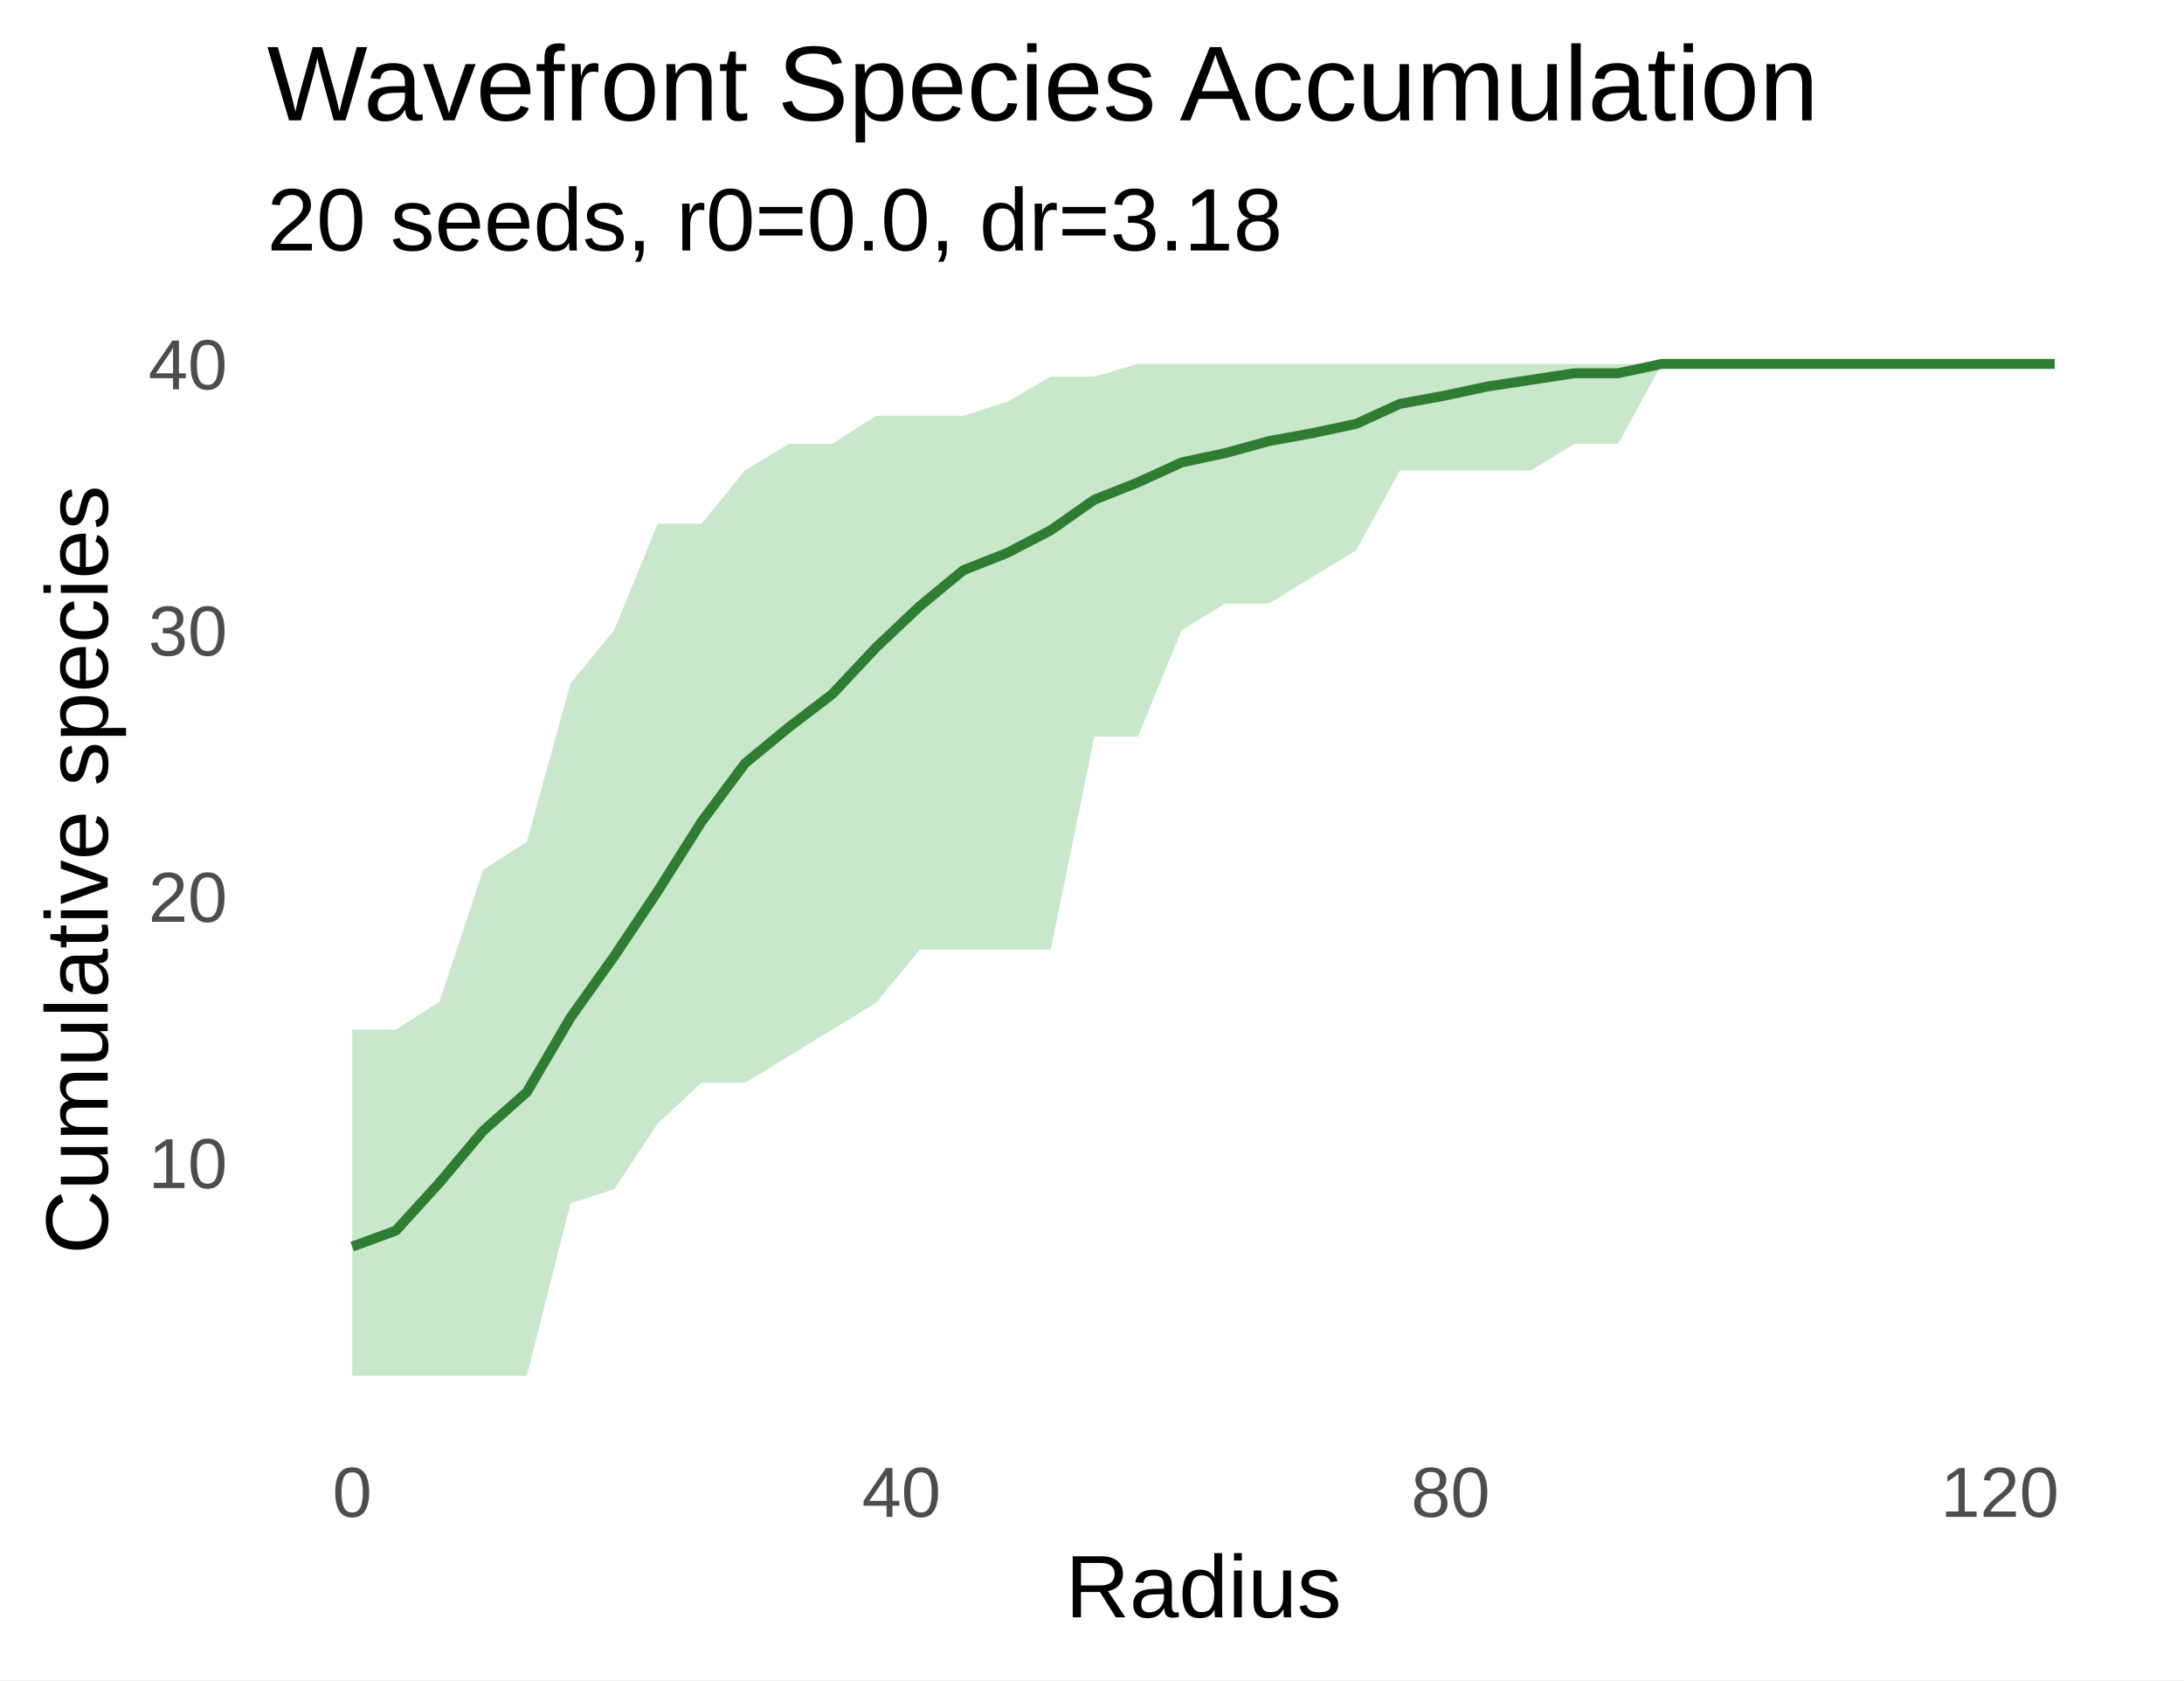
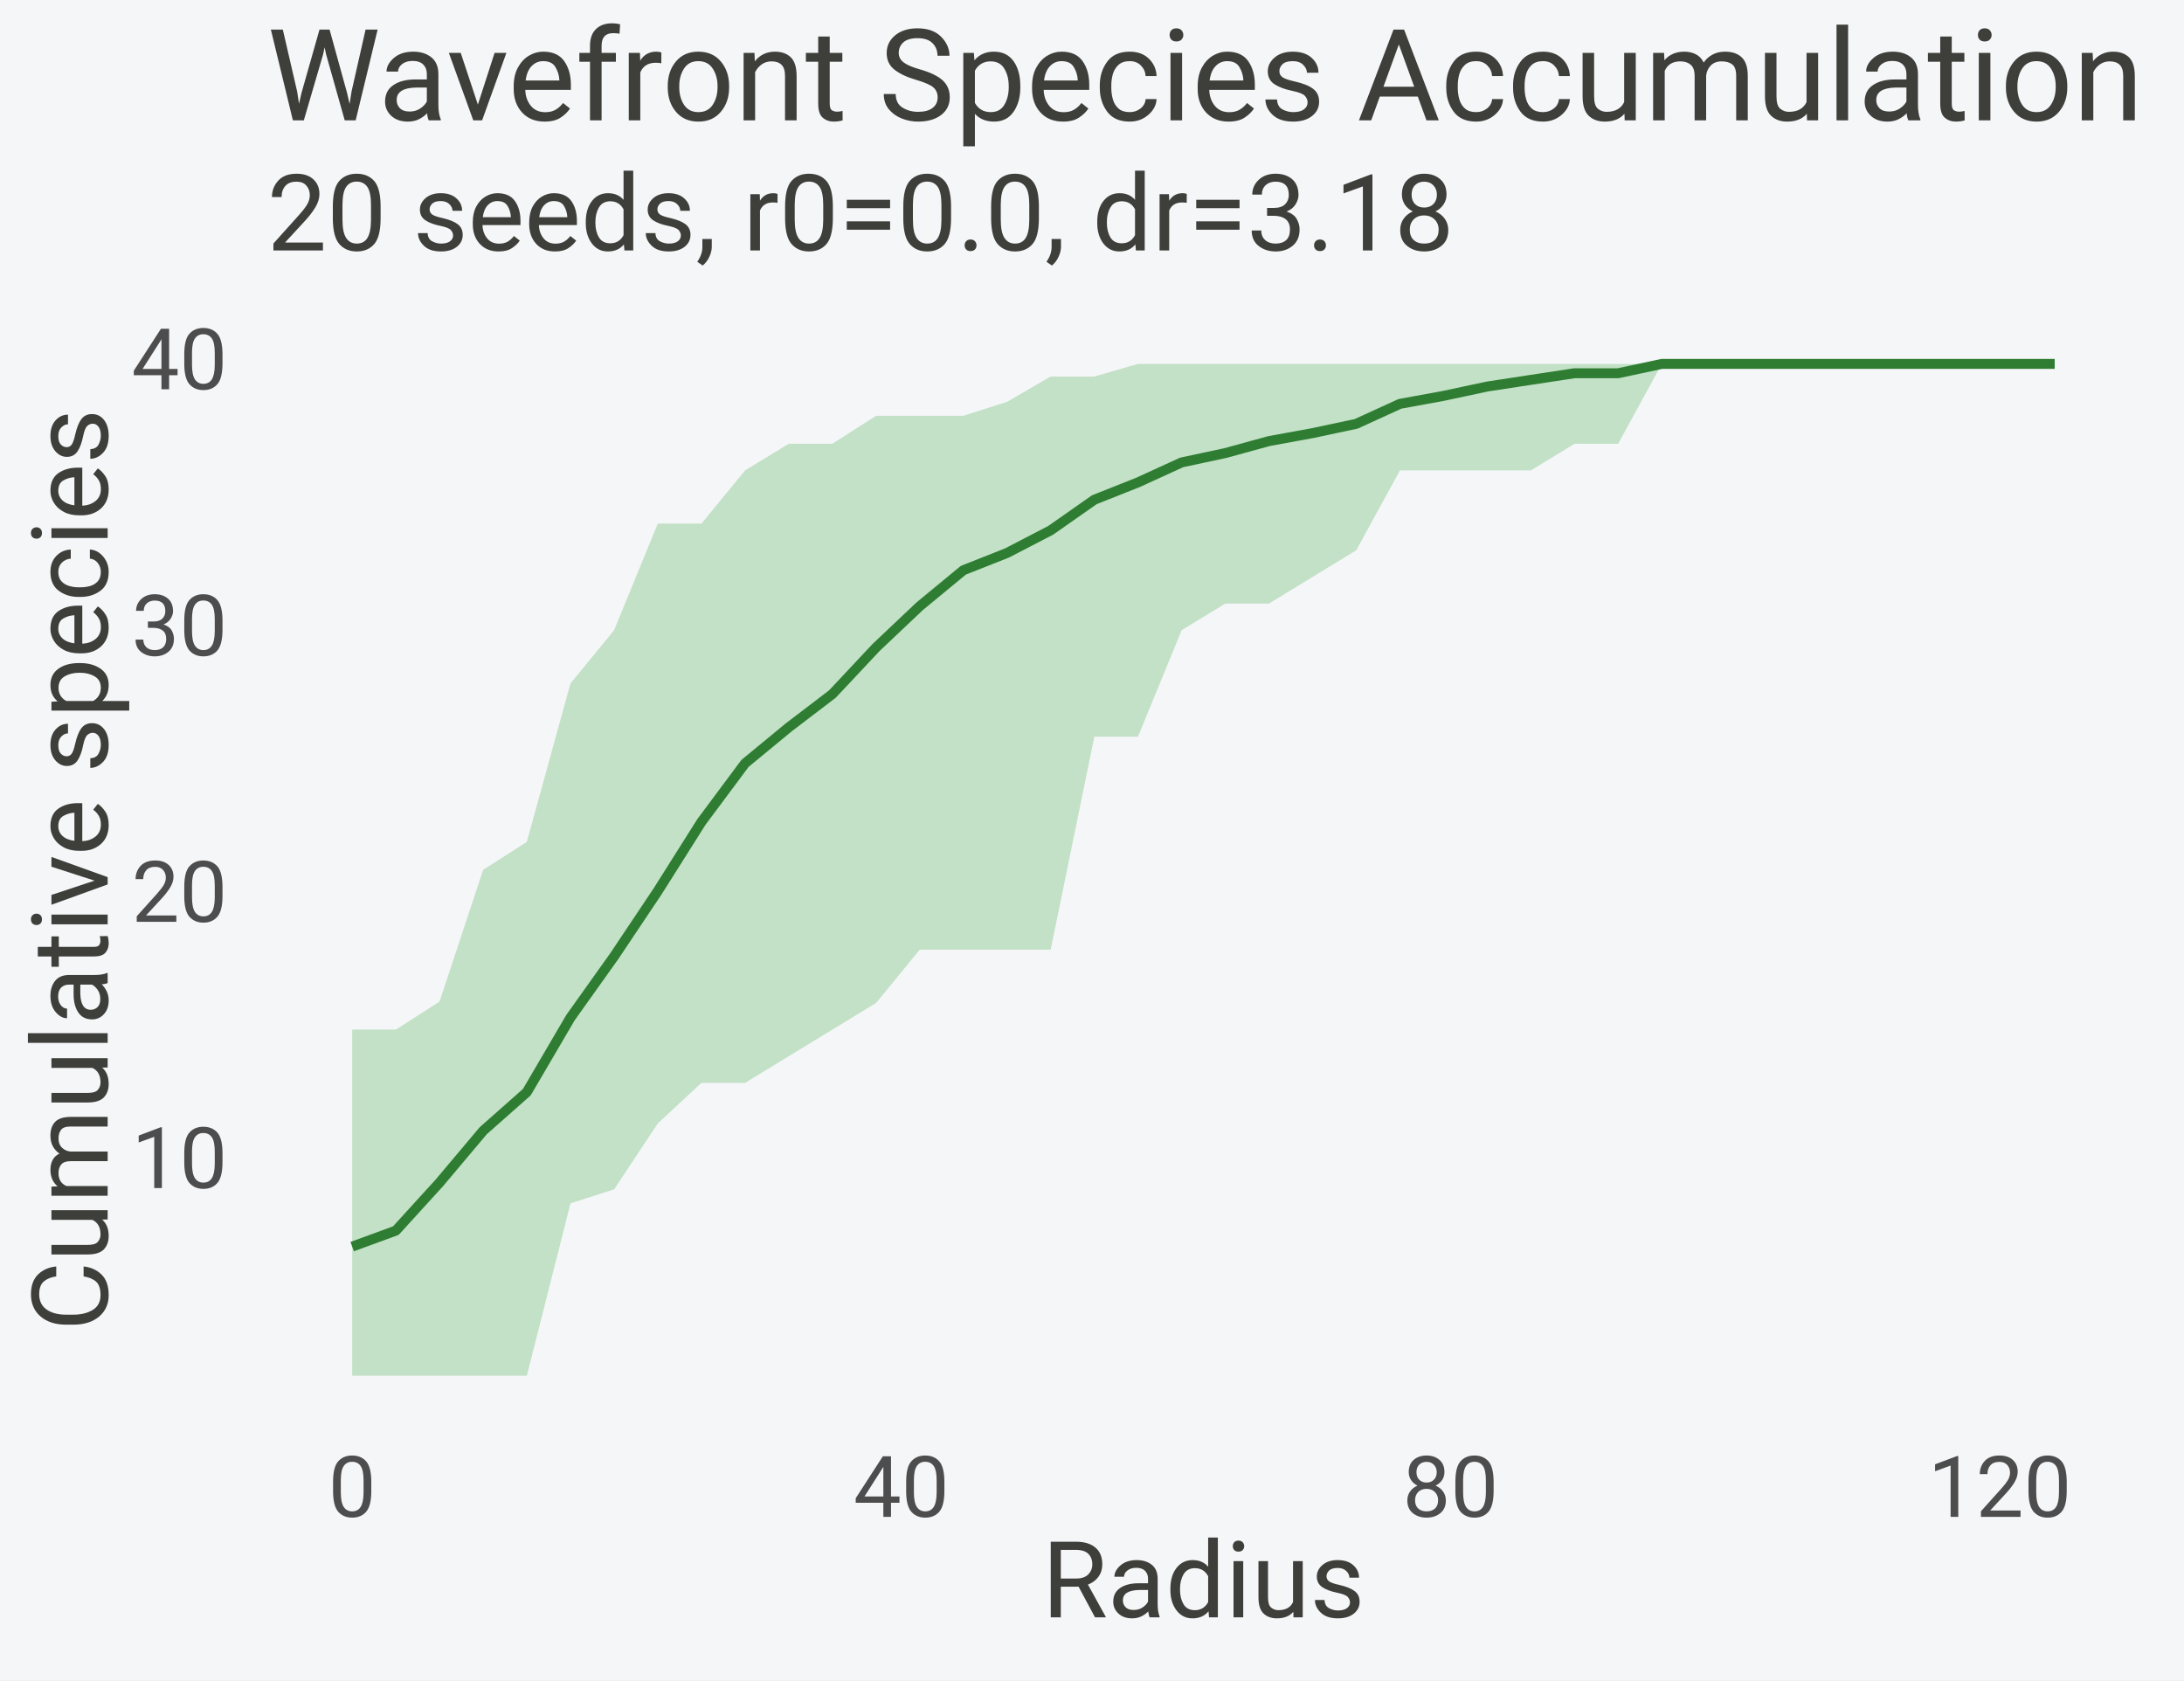
<svg xmlns="http://www.w3.org/2000/svg" width="468.00pt" height="360.00pt" viewBox="0 0 468.00 360.00">
  <g class="svglite">
    <defs>
      <style type="text/css">
-     .svglite line, .svglite polyline, .svglite polygon, .svglite path, .svglite rect, .svglite circle {
+     /* theme-aware-processed */
+     .svglite line, .svglite polyline, .svglite polygon, .svglite path, .svglite circle {
      fill: none;
-       stroke: #000000;
+       stroke: #3E3F3A;
+       stroke-linecap: round;
+       stroke-linejoin: round;
+       stroke-miterlimit: 10.00;
+     }
+     .svglite &gt; g &gt; rect {
+       fill: none;
+       stroke: #3E3F3A;
      stroke-linecap: round;
      stroke-linejoin: round;
      stroke-miterlimit: 10.00;
    }
    .svglite text {
      white-space: pre;
+       fill: #3E3F3A;
    }
    .svglite g.glyphgroup path {
      fill: inherit;
      stroke: none;
    }
  </style>
    </defs>
-     <rect width="100%" height="100%" style="stroke: none; fill: #FFFFFF;" />
+     <rect class="svg-bg" width="100%" height="100%" style="stroke: none; fill: #F5F6F8;" />
    <defs>
      <clipPath id="cpMC4wMHw0NjguMDB8MC4wMHwzNjAuMDA=">
        <rect x="0.00" y="0.00" width="468.00" height="360.00" />
      </clipPath>
    </defs>
    <g clip-path="url(#cpMC4wMHw0NjguMDB8MC4wMHwzNjAuMDA=)">
-       <rect x="0.00" y="0.00" width="468.00" height="360.00" style="stroke-width: 1.84; stroke: none;" />
-     </g>
+       <rect x="0.00" y="0.00" width="468.00" height="360.00" style="stroke-width: 1.84; stroke: none;" /> fill: #F5F6F8;' /&gt;
+ </g>
    <defs>
      <clipPath id="cpNTcuMjN8NDU4LjU0fDY3LjEzfDMwNS42MQ==">
        <rect x="57.23" y="67.13" width="401.30" height="238.48" />
      </clipPath>
    </defs>
    <g clip-path="url(#cpNTcuMjN8NDU4LjU0fDY3LjEzfDMwNS42MQ==)">
-       <rect x="57.23" y="67.13" width="401.30" height="238.48" style="stroke-width: 1.84; stroke: none;" />
-       <polygon points="75.47,220.60 84.83,220.60 94.18,214.61 103.54,186.37 112.89,180.38 122.25,146.43 131.60,135.02 140.95,112.20 150.31,112.20 159.66,100.79 169.02,95.08 178.37,95.08 187.73,89.09 197.08,89.09 206.43,89.09 215.79,86.10 225.14,80.68 234.50,80.68 243.85,77.97 253.21,77.97 262.56,77.97 271.92,77.97 281.27,77.97 290.62,77.97 299.98,77.97 309.33,77.97 318.69,77.97 328.04,77.97 337.40,77.97 346.75,77.97 356.10,77.97 365.46,77.97 374.81,77.97 384.17,77.97 393.52,77.97 402.88,77.97 412.23,77.97 421.59,77.97 430.94,77.97 440.29,77.97 440.29,77.97 430.94,77.97 421.59,77.97 412.23,77.97 402.88,77.97 393.52,77.97 384.17,77.97 374.81,77.97 365.46,77.97 356.10,77.97 346.75,95.08 337.40,95.08 328.04,100.79 318.69,100.79 309.33,100.79 299.98,100.79 290.62,117.91 281.27,123.61 271.92,129.32 262.56,129.32 253.21,135.02 243.85,157.84 234.50,157.84 225.14,203.48 215.79,203.48 206.43,203.48 197.08,203.48 187.73,214.89 178.37,220.60 169.02,226.30 159.66,232.01 150.31,232.01 140.95,240.71 131.60,254.83 122.25,257.82 112.89,294.77 103.54,294.77 94.18,294.77 84.83,294.77 75.47,294.77 " style="stroke-width: 0.00; stroke: none; stroke-linecap: butt; fill: #4CAF50; fill-opacity: 0.30;" />
+       <rect x="57.23" y="67.13" width="401.30" height="238.48" style="stroke-width: 1.84; stroke: none;" /> fill: #F5F6F8;' /&gt;
+ <polygon points="75.47,220.60 84.83,220.60 94.18,214.61 103.54,186.37 112.89,180.38 122.25,146.43 131.60,135.02 140.95,112.20 150.31,112.20 159.66,100.79 169.02,95.08 178.37,95.08 187.73,89.09 197.08,89.09 206.43,89.09 215.79,86.10 225.14,80.68 234.50,80.68 243.85,77.97 253.21,77.97 262.56,77.97 271.92,77.97 281.27,77.97 290.62,77.97 299.98,77.97 309.33,77.97 318.69,77.97 328.04,77.97 337.40,77.97 346.75,77.97 356.10,77.97 365.46,77.97 374.81,77.97 384.17,77.97 393.52,77.97 402.88,77.97 412.23,77.97 421.59,77.97 430.94,77.97 440.29,77.97 440.29,77.97 430.94,77.97 421.59,77.97 412.23,77.97 402.88,77.97 393.52,77.97 384.17,77.97 374.81,77.97 365.46,77.97 356.10,77.97 346.75,95.08 337.40,95.08 328.04,100.79 318.69,100.79 309.33,100.79 299.98,100.79 290.62,117.91 281.27,123.61 271.92,129.32 262.56,129.32 253.21,135.02 243.85,157.84 234.50,157.84 225.14,203.48 215.79,203.48 206.43,203.48 197.08,203.48 187.73,214.89 178.37,220.60 169.02,226.30 159.66,232.01 150.31,232.01 140.95,240.71 131.60,254.83 122.25,257.82 112.89,294.77 103.54,294.77 94.18,294.77 84.83,294.77 75.47,294.77 " style="stroke-width: 0.00; stroke: none; stroke-linecap: butt; fill: #4CAF50; fill-opacity: 0.30;" />
      <polyline points="75.47,220.60 84.83,220.60 94.18,214.61 103.54,186.37 112.89,180.38 122.25,146.43 131.60,135.02 140.95,112.20 150.31,112.20 159.66,100.79 169.02,95.08 178.37,95.08 187.73,89.09 197.08,89.09 206.43,89.09 215.79,86.10 225.14,80.68 234.50,80.68 243.85,77.97 253.21,77.97 262.56,77.97 271.92,77.97 281.27,77.97 290.62,77.97 299.98,77.97 309.33,77.97 318.69,77.97 328.04,77.97 337.40,77.97 346.75,77.97 356.10,77.97 365.46,77.97 374.81,77.97 384.17,77.97 393.52,77.97 402.88,77.97 412.23,77.97 421.59,77.97 430.94,77.97 440.29,77.97 " style="stroke-width: 1.84; stroke: none; stroke-linecap: butt;" />
      <polyline points="440.29,77.97 430.94,77.97 421.59,77.97 412.23,77.97 402.88,77.97 393.52,77.97 384.17,77.97 374.81,77.97 365.46,77.97 356.10,77.97 346.75,95.08 337.40,95.08 328.04,100.79 318.69,100.79 309.33,100.79 299.98,100.79 290.62,117.91 281.27,123.61 271.92,129.32 262.56,129.32 253.21,135.02 243.85,157.84 234.50,157.84 225.14,203.48 215.79,203.48 206.43,203.48 197.08,203.48 187.73,214.89 178.37,220.60 169.02,226.30 159.66,232.01 150.31,232.01 140.95,240.71 131.60,254.83 122.25,257.82 112.89,294.77 103.54,294.77 94.18,294.77 84.83,294.77 75.47,294.77 " style="stroke-width: 1.84; stroke: none; stroke-linecap: butt;" />
      <polyline points="75.47,267.10 84.83,263.67 94.18,253.40 103.54,242.28 112.89,234.01 122.25,218.03 131.60,204.91 140.95,190.93 150.31,176.10 159.66,163.55 169.02,155.84 178.37,148.71 187.73,138.73 197.08,129.89 206.43,122.18 215.79,118.48 225.14,113.63 234.50,107.07 243.85,103.36 253.21,99.08 262.56,97.08 271.92,94.51 281.27,92.80 290.62,90.81 299.98,86.53 309.33,84.82 318.69,82.82 328.04,81.39 337.40,79.97 346.75,79.97 356.10,77.97 365.46,77.97 374.81,77.97 384.17,77.97 393.52,77.97 402.88,77.97 412.23,77.97 421.59,77.97 430.94,77.97 440.29,77.97 " style="stroke-width: 2.13; stroke: #2E7D32; stroke-linecap: butt;" />
    </g>
    <g clip-path="url(#cpMC4wMHw0NjguMDB8MC4wMHwzNjAuMDA=)">
-       <text x="48.71" y="254.56" text-anchor="end" style="font-size: 15.20px;fill: #4D4D4D; font-family: &quot;Arial&quot;;" textLength="16.91px" lengthAdjust="spacingAndGlyphs">10</text>
-       <text x="48.71" y="197.51" text-anchor="end" style="font-size: 15.20px;fill: #4D4D4D; font-family: &quot;Arial&quot;;" textLength="16.91px" lengthAdjust="spacingAndGlyphs">20</text>
-       <text x="48.71" y="140.46" text-anchor="end" style="font-size: 15.20px;fill: #4D4D4D; font-family: &quot;Arial&quot;;" textLength="16.91px" lengthAdjust="spacingAndGlyphs">30</text>
-       <text x="48.71" y="83.41" text-anchor="end" style="font-size: 15.20px;fill: #4D4D4D; font-family: &quot;Arial&quot;;" textLength="16.91px" lengthAdjust="spacingAndGlyphs">40</text>
-       <text x="75.47" y="325.00" text-anchor="middle" style="font-size: 15.20px;fill: #4D4D4D; font-family: &quot;Arial&quot;;" textLength="8.45px" lengthAdjust="spacingAndGlyphs">0</text>
-       <text x="193.15" y="325.00" text-anchor="middle" style="font-size: 15.20px;fill: #4D4D4D; font-family: &quot;Arial&quot;;" textLength="16.91px" lengthAdjust="spacingAndGlyphs">40</text>
-       <text x="310.84" y="325.00" text-anchor="middle" style="font-size: 15.20px;fill: #4D4D4D; font-family: &quot;Arial&quot;;" textLength="16.91px" lengthAdjust="spacingAndGlyphs">80</text>
-       <text x="428.52" y="325.00" text-anchor="middle" style="font-size: 15.20px;fill: #4D4D4D; font-family: &quot;Arial&quot;;" textLength="25.36px" lengthAdjust="spacingAndGlyphs">120</text>
-       <text x="257.88" y="346.53" text-anchor="middle" style="font-size: 19.00px; font-family: &quot;Arial&quot;;" textLength="59.12px" lengthAdjust="spacingAndGlyphs">Radius</text>
-       <text transform="translate(23.07,186.37) rotate(-90)" text-anchor="middle" style="font-size: 19.00px; font-family: &quot;Arial&quot;;" textLength="164.70px" lengthAdjust="spacingAndGlyphs">Cumulative species</text>
-       <text x="57.23" y="53.66" style="font-size: 19.00px; font-family: &quot;Arial&quot;;" textLength="217.56px" lengthAdjust="spacingAndGlyphs">20 seeds, r0=0.0, dr=3.18</text>
-       <text x="57.23" y="25.79" style="font-size: 22.80px; font-family: &quot;Arial&quot;;" textLength="332.31px" lengthAdjust="spacingAndGlyphs">Wavefront Species Accumulation</text>
+       <text x="48.71" y="254.56" text-anchor="end" style="font-size: 1.52em;fill: #4D4D4D; font-family: &quot;Roboto&quot;, -apple-system, BlinkMacSystemFont, &quot;Segoe UI&quot;, system-ui, sans-serif;">10</text>
+       <text x="48.71" y="197.51" text-anchor="end" style="font-size: 1.52em;fill: #4D4D4D; font-family: &quot;Roboto&quot;, -apple-system, BlinkMacSystemFont, &quot;Segoe UI&quot;, system-ui, sans-serif;">20</text>
+       <text x="48.71" y="140.46" text-anchor="end" style="font-size: 1.52em;fill: #4D4D4D; font-family: &quot;Roboto&quot;, -apple-system, BlinkMacSystemFont, &quot;Segoe UI&quot;, system-ui, sans-serif;">30</text>
+       <text x="48.71" y="83.41" text-anchor="end" style="font-size: 1.52em;fill: #4D4D4D; font-family: &quot;Roboto&quot;, -apple-system, BlinkMacSystemFont, &quot;Segoe UI&quot;, system-ui, sans-serif;">40</text>
+       <text x="75.47" y="325.00" text-anchor="middle" style="font-size: 1.52em;fill: #4D4D4D; font-family: &quot;Roboto&quot;, -apple-system, BlinkMacSystemFont, &quot;Segoe UI&quot;, system-ui, sans-serif;">0</text>
+       <text x="193.15" y="325.00" text-anchor="middle" style="font-size: 1.52em;fill: #4D4D4D; font-family: &quot;Roboto&quot;, -apple-system, BlinkMacSystemFont, &quot;Segoe UI&quot;, system-ui, sans-serif;">40</text>
+       <text x="310.84" y="325.00" text-anchor="middle" style="font-size: 1.52em;fill: #4D4D4D; font-family: &quot;Roboto&quot;, -apple-system, BlinkMacSystemFont, &quot;Segoe UI&quot;, system-ui, sans-serif;">80</text>
+       <text x="428.52" y="325.00" text-anchor="middle" style="font-size: 1.52em;fill: #4D4D4D; font-family: &quot;Roboto&quot;, -apple-system, BlinkMacSystemFont, &quot;Segoe UI&quot;, system-ui, sans-serif;">120</text>
+       <text x="257.88" y="346.53" text-anchor="middle" style="font-size: 1.9em; font-family: &quot;Roboto&quot;, -apple-system, BlinkMacSystemFont, &quot;Segoe UI&quot;, system-ui, sans-serif;">Radius</text>
+       <text transform="translate(23.07,186.37) rotate(-90)" text-anchor="middle" style="font-size: 1.9em; font-family: &quot;Roboto&quot;, -apple-system, BlinkMacSystemFont, &quot;Segoe UI&quot;, system-ui, sans-serif;">Cumulative species</text>
+       <text x="57.23" y="53.66" style="font-size: 1.9em; font-family: &quot;Roboto&quot;, -apple-system, BlinkMacSystemFont, &quot;Segoe UI&quot;, system-ui, sans-serif;">20 seeds, r0=0.0, dr=3.18</text>
+       <text x="57.23" y="25.79" style="font-size: 2.28em; font-family: &quot;Roboto&quot;, -apple-system, BlinkMacSystemFont, &quot;Segoe UI&quot;, system-ui, sans-serif;">Wavefront Species Accumulation</text>
    </g>
  </g>
</svg>
